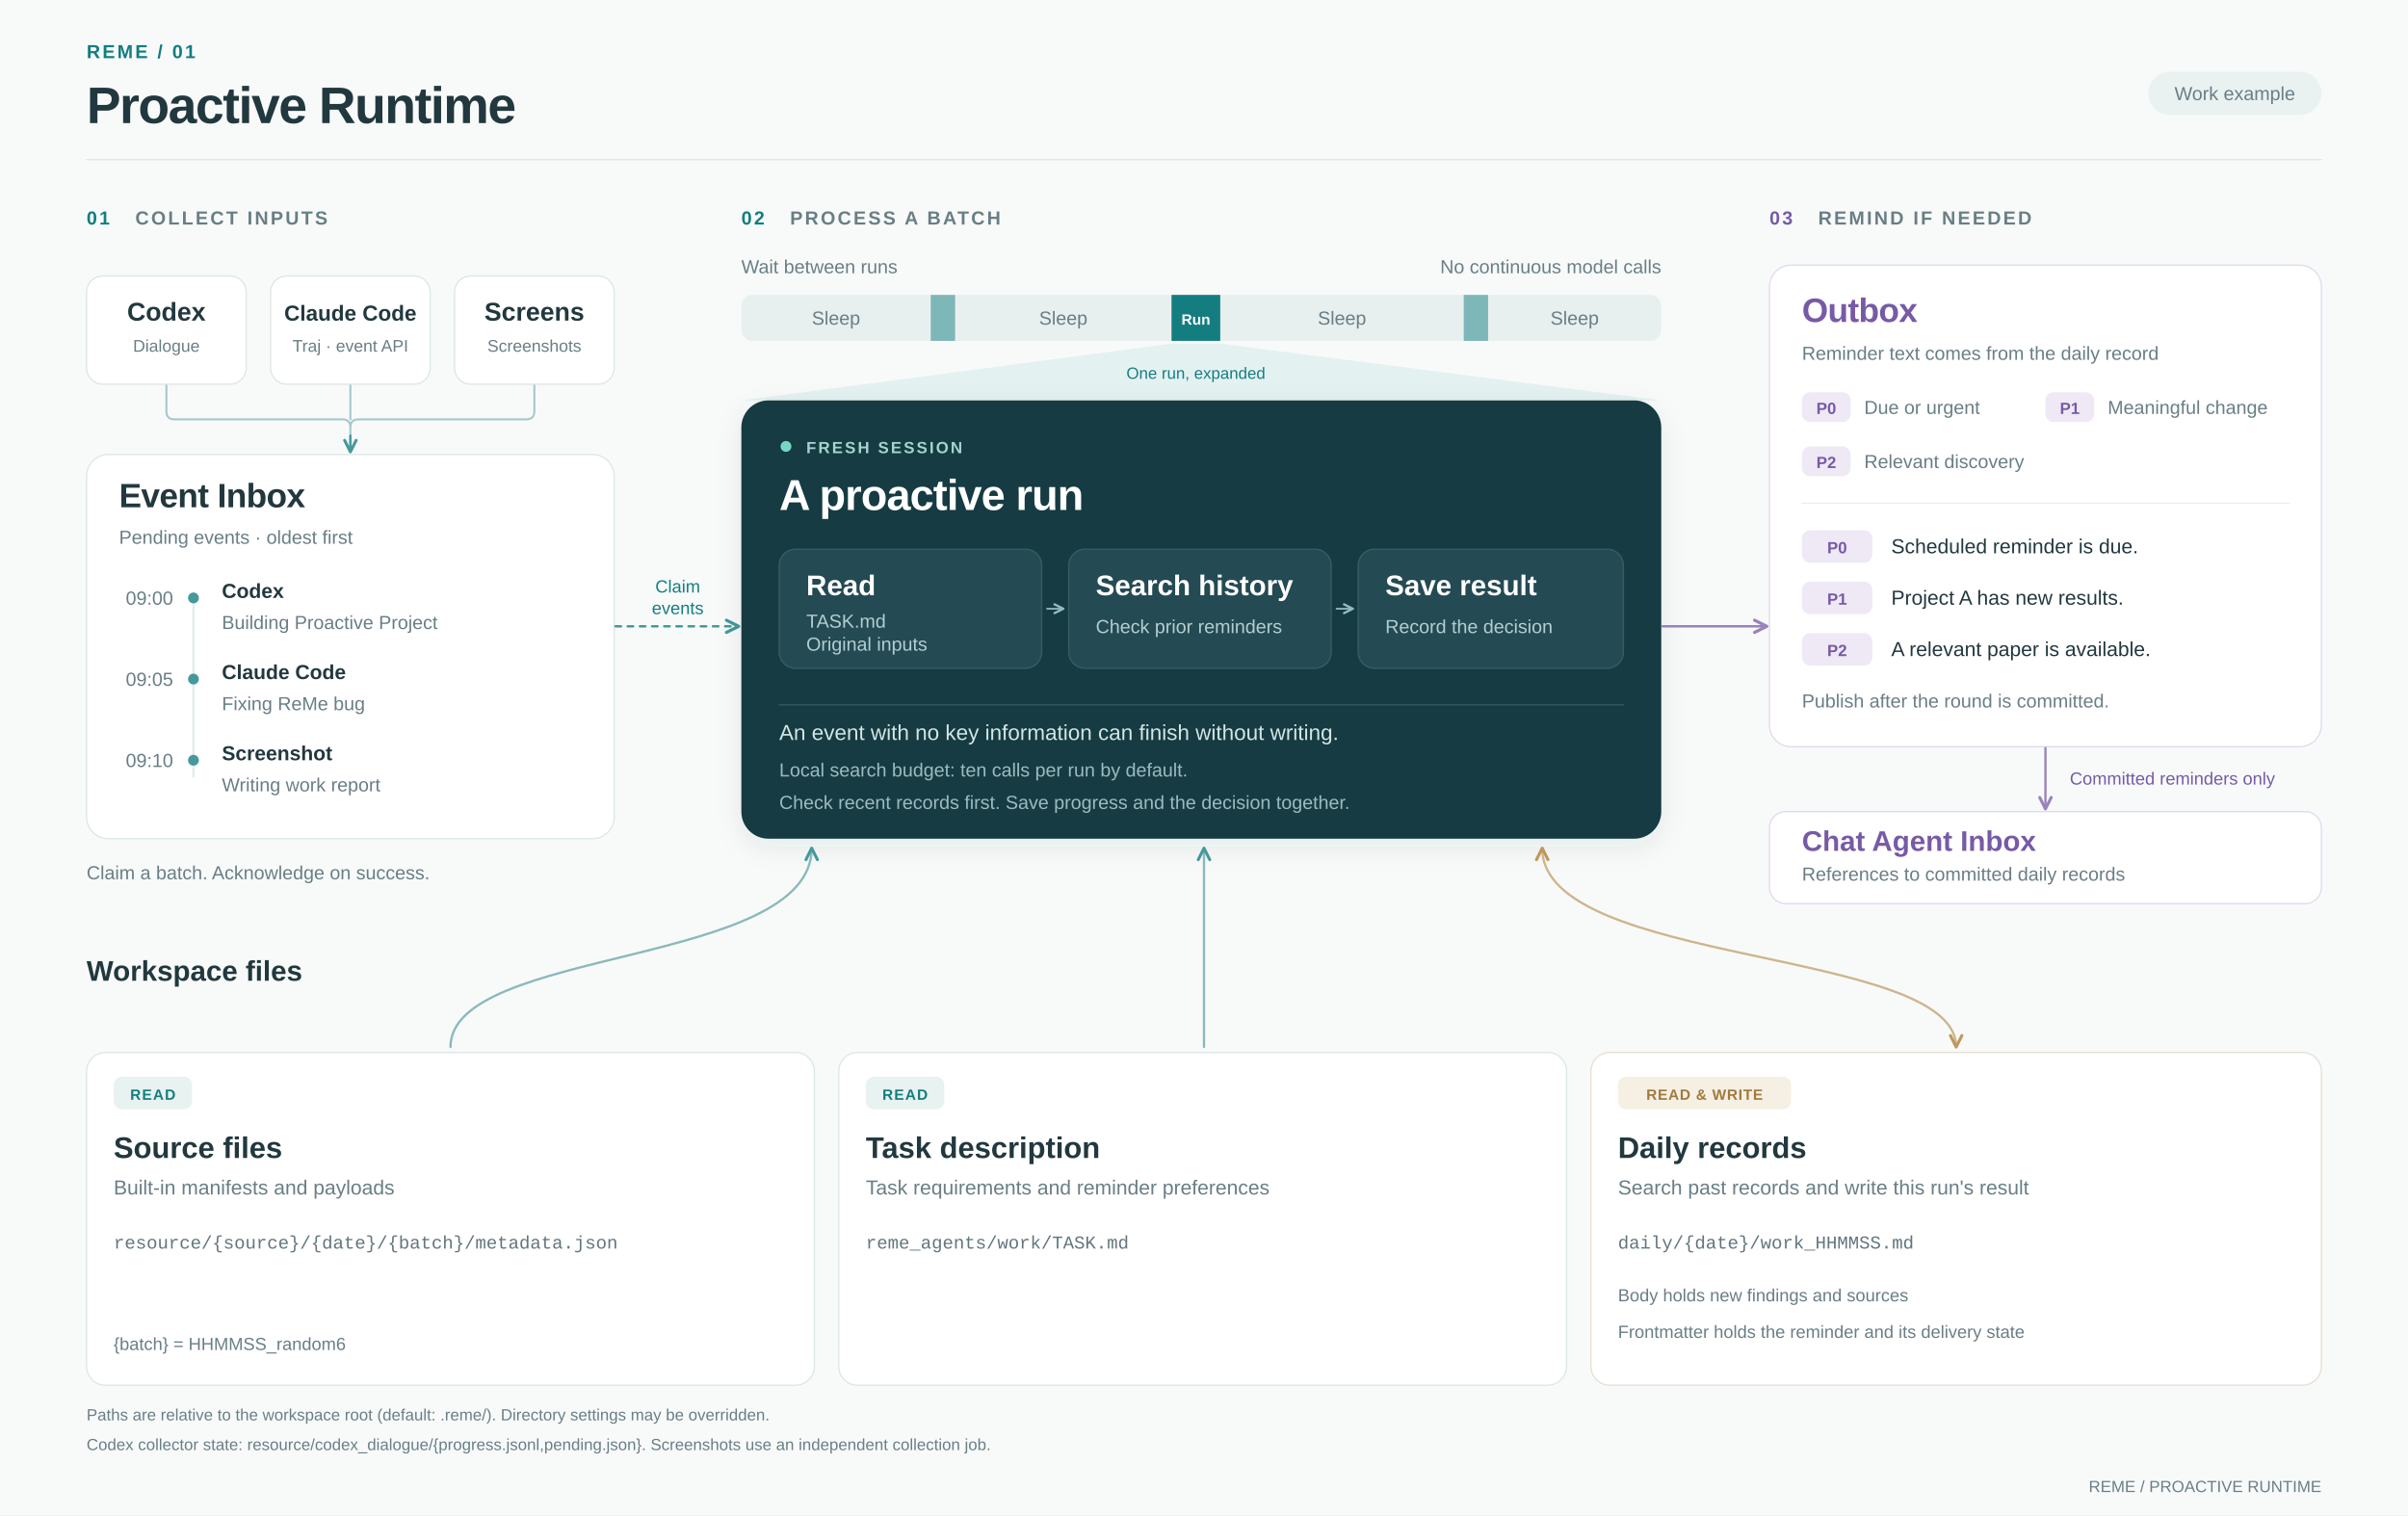
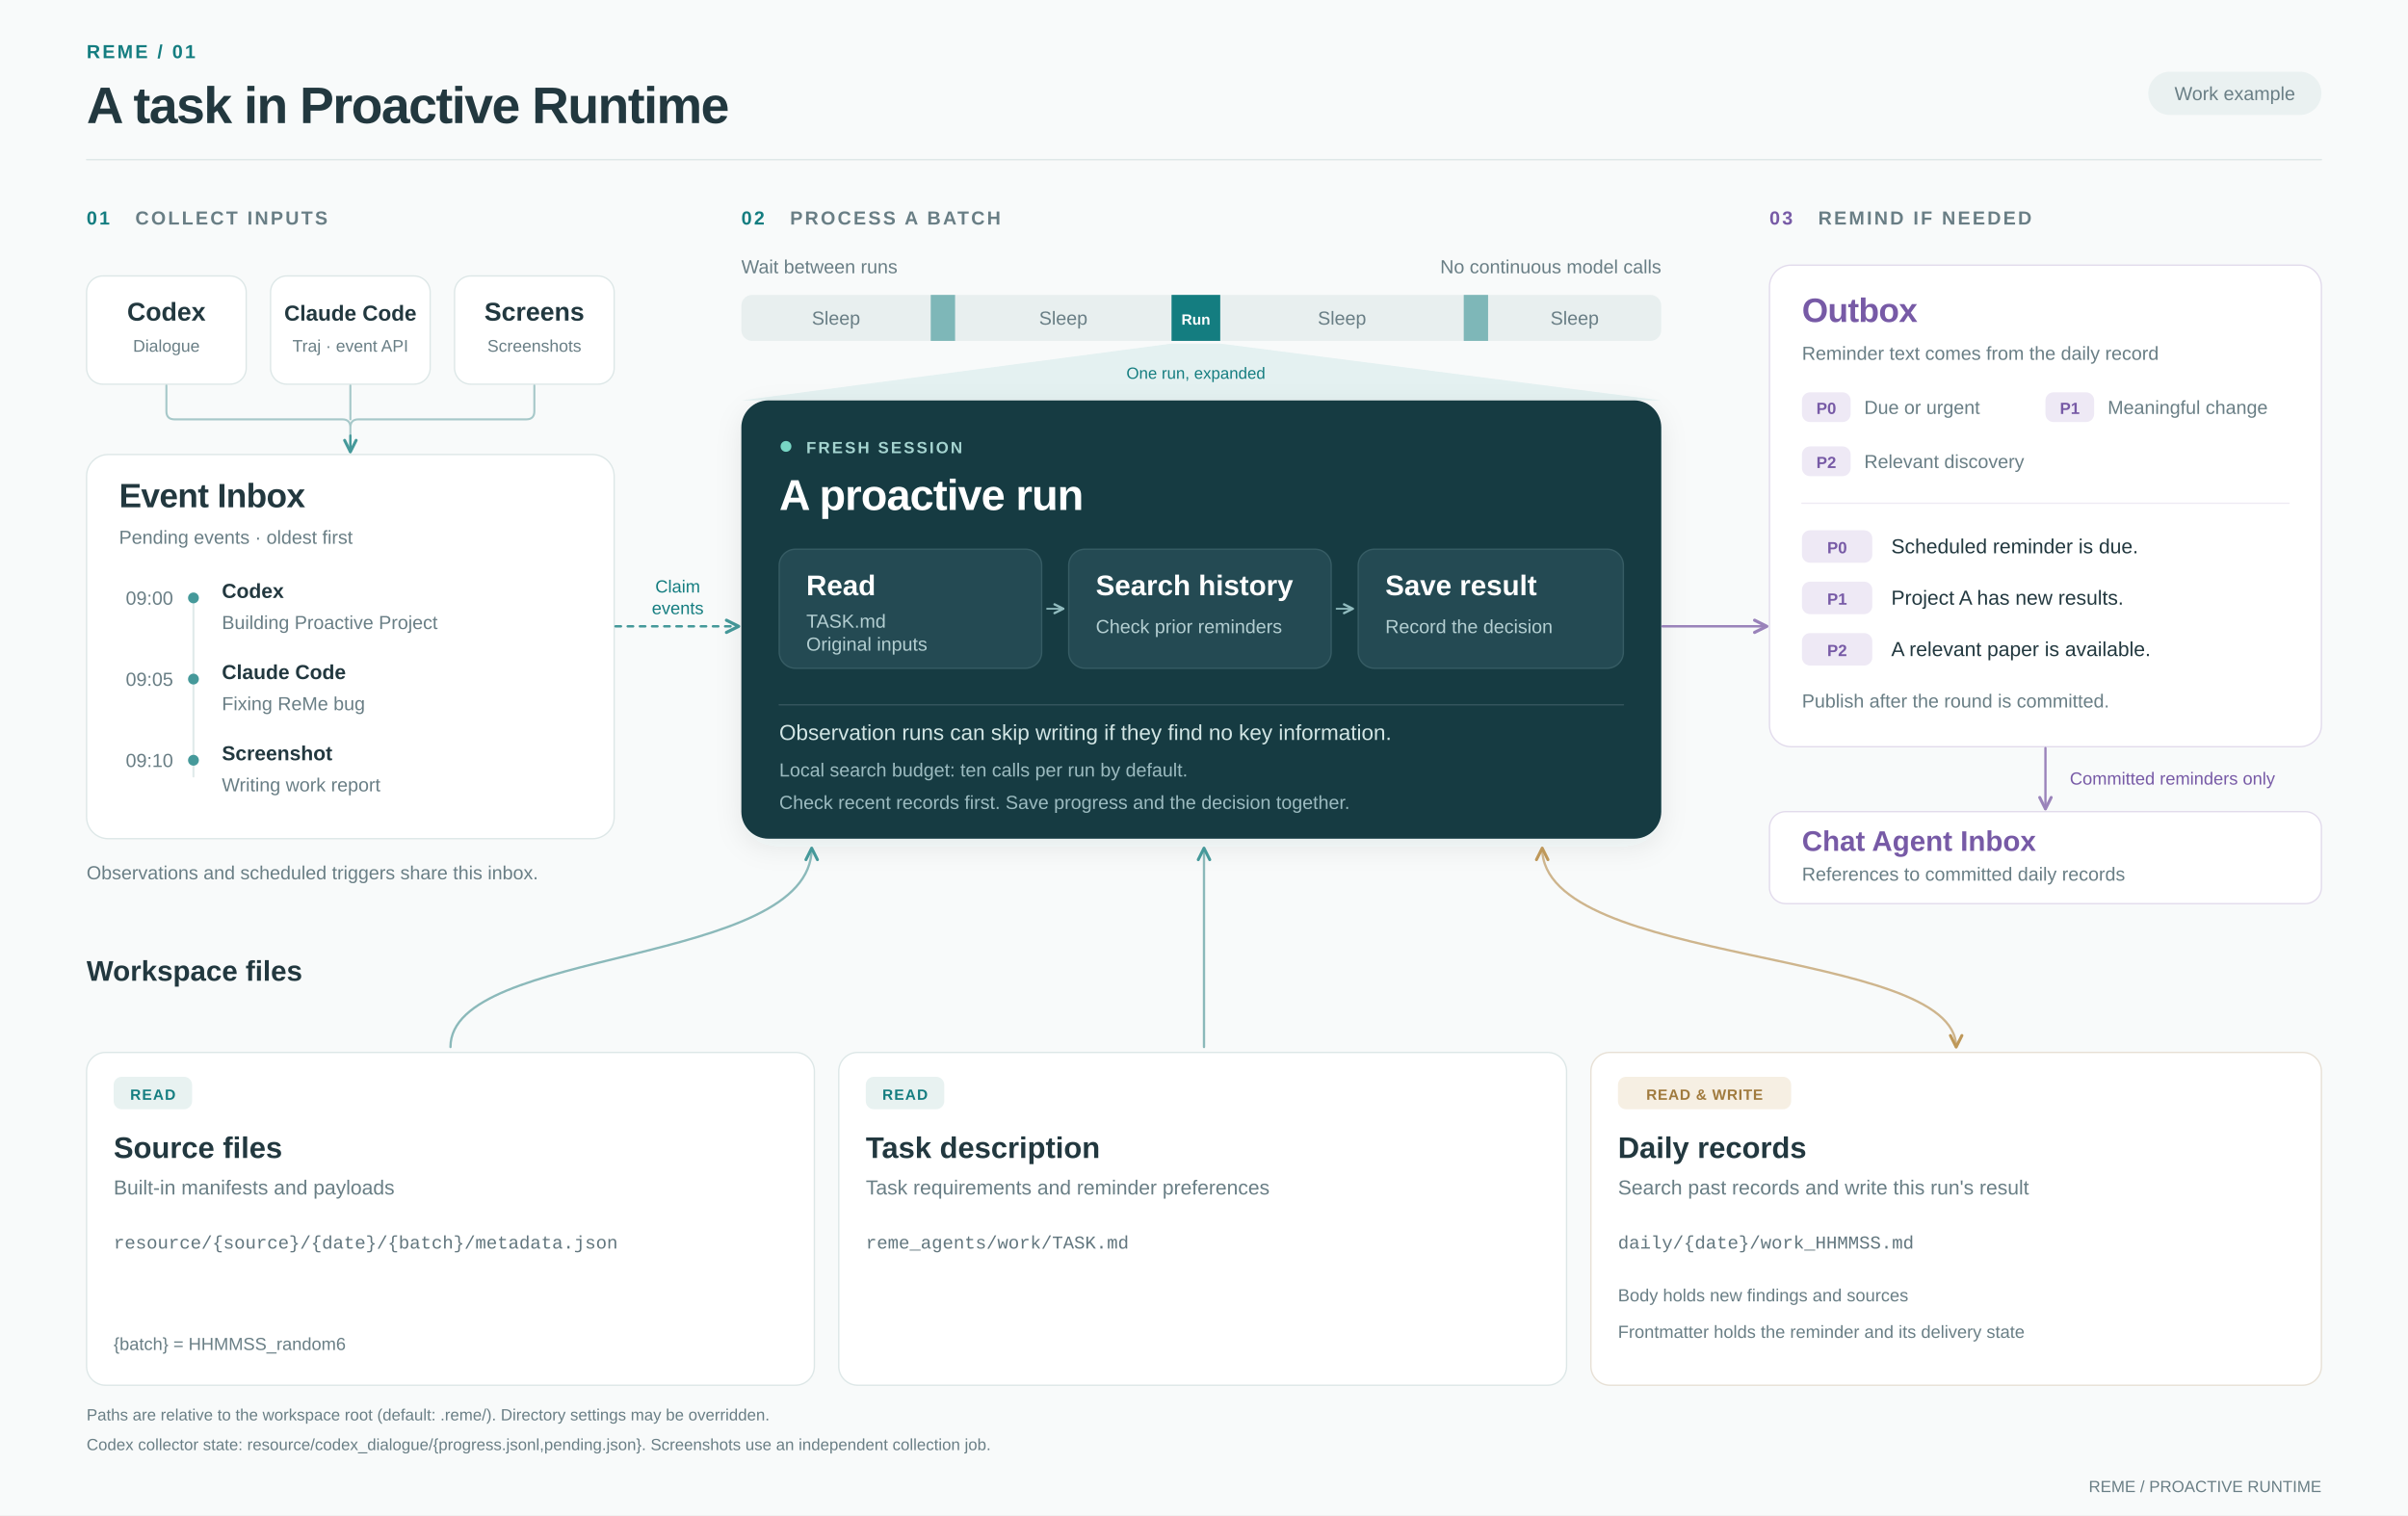
<svg xmlns="http://www.w3.org/2000/svg" width="1780" height="1120" viewBox="0 0 1780 1120" role="img" aria-labelledby="title desc">
  <defs>
    <style>
      text { font-family: -apple-system, BlinkMacSystemFont, 'Segoe UI', Arial, sans-serif; fill: #22383F; }
      .title { font-size: 38px; font-weight: 700; letter-spacing: -1px; }
      .section { font-size: 14px; font-weight: 600; letter-spacing: 1.6px; }
      .heading { font-size: 25px; font-weight: 650; letter-spacing: -.4px; }
      .body { font-size: 16px; }
      .small { font-size: 14px; }
      .muted { fill: #697E85; }
      .teal { fill: #147D80; }
      .purple { fill: #775AA6; }
      .file { font-family: 'SFMono-Regular', Consolas, 'Liberation Mono', monospace; font-size: 13.5px; fill: #62767E; }
      .line { fill: none; stroke-linecap: round; stroke-linejoin: round; }
      .white { fill: #FFFFFF; }
    </style>
    <marker id="teal" markerWidth="7" markerHeight="7" refX="6" refY="3.5" orient="auto-start-reverse">
      <path d="M1 1L6 3.5L1 6" fill="none" stroke="#45999A" stroke-width="1.3" stroke-linecap="round" stroke-linejoin="round" />
    </marker>
    <marker id="purple" markerWidth="7" markerHeight="7" refX="6" refY="3.5" orient="auto-start-reverse">
      <path d="M1 1L6 3.5L1 6" fill="none" stroke="#9A83BA" stroke-width="1.3" stroke-linecap="round" stroke-linejoin="round" />
    </marker>
    <marker id="gold" markerWidth="7" markerHeight="7" refX="6" refY="3.5" orient="auto-start-reverse">
      <path d="M1 1L6 3.5L1 6" fill="none" stroke="#BE9859" stroke-width="1.3" stroke-linecap="round" stroke-linejoin="round" />
    </marker>
    <marker id="light" markerWidth="7" markerHeight="7" refX="6" refY="3.5" orient="auto">
      <path d="M1 1L6 3.5L1 6" fill="none" stroke="#91BCBF" stroke-width="1.3" stroke-linecap="round" stroke-linejoin="round" />
    </marker>
    <filter id="shadow" x="-10%" y="-10%" width="120%" height="125%">
      <feDropShadow dx="0" dy="6" stdDeviation="10" flood-color="#173A42" flood-opacity=".08" />
    </filter>
  </defs>
  <rect width="1780" height="1120" fill="#F8FAFA" />
  <text x="64" y="43" class="section teal">REME / 01</text>
-   <text x="64" y="91" class="title">Proactive Runtime</text>
+   <text x="64" y="91" class="title">A task in Proactive Runtime</text>
  <rect x="1588" y="53" width="128" height="32" rx="16" fill="#EAF1F1" />
  <text x="1652" y="74" class="small muted" text-anchor="middle">Work example</text>
  <path d="M64 118H1716" class="line" stroke="#DFE8E8" />
  <g data-role="section-headings">
    <text x="64" y="166" class="section teal">01</text>
    <text x="100" y="166" class="section muted">COLLECT INPUTS</text>
    <text x="548" y="166" class="section teal">02</text>
    <text x="584" y="166" class="section muted">PROCESS A BATCH</text>
    <text x="1308" y="166" class="section purple">03</text>
    <text x="1344" y="166" class="section muted">REMIND IF NEEDED</text>
  </g>
  <g data-role="input-sources">
    <g data-box="64,204,118,80">
      <rect x="64" y="204" width="118" height="80" rx="12" fill="#FFFFFF" stroke="#DDE7E7" />
      <text x="123" y="237" font-size="19" font-weight="650" text-anchor="middle">Codex</text>
      <text x="123" y="260" font-size="12.5" class="muted" text-anchor="middle">Dialogue</text>
    </g>
    <g data-box="200,204,118,80">
      <rect x="200" y="204" width="118" height="80" rx="12" fill="#FFFFFF" stroke="#DDE7E7" />
      <text x="259" y="237" font-size="16" font-weight="650" text-anchor="middle">Claude Code</text>
      <text x="259" y="260" font-size="12.5" class="muted" text-anchor="middle">Traj · event API</text>
    </g>
    <g data-box="336,204,118,80">
      <rect x="336" y="204" width="118" height="80" rx="12" fill="#FFFFFF" stroke="#DDE7E7" />
      <text x="395" y="237" font-size="19" font-weight="650" text-anchor="middle">Screens</text>
      <text x="395" y="260" font-size="12.5" class="muted" text-anchor="middle">Screenshots</text>
    </g>
    <path d="M123 285V304Q123 310 129 310H253Q259 310 259 316V334M395 285V304Q395 310 389 310H265Q259 310 259 316M259 285V310" class="line" stroke="#A6C8C9" stroke-width="1.5" />
    <path d="M259 322V334" class="line" stroke="#45999A" stroke-width="1.7" marker-end="url(#teal)" />
  </g>
  <g data-role="event-inbox" data-box="64,336,390,284">
    <rect x="64" y="336" width="390" height="284" rx="16" fill="#FFFFFF" stroke="#DDE7E7" />
    <text x="88" y="375" class="heading">Event Inbox</text>
    <text x="88" y="402" class="small muted">Pending events · oldest first</text>
    <path d="M143 441V574" class="line" stroke="#E0EAEA" stroke-width="1.5" />
    <g data-role="inbox-event">
      <text x="128" y="447" class="small muted" text-anchor="end">09:00</text>
      <circle cx="143" cy="442" r="4" fill="#45999A" />
      <text x="164" y="442" font-size="15" font-weight="650">Codex</text>
      <text x="164" y="465" class="small muted">Building Proactive Project</text>
    </g>
    <g data-role="inbox-event">
      <text x="128" y="507" class="small muted" text-anchor="end">09:05</text>
      <circle cx="143" cy="502" r="4" fill="#45999A" />
      <text x="164" y="502" font-size="15" font-weight="650">Claude Code</text>
      <text x="164" y="525" class="small muted">Fixing ReMe bug</text>
    </g>
    <g data-role="inbox-event">
      <text x="128" y="567" class="small muted" text-anchor="end">09:10</text>
      <circle cx="143" cy="562" r="4" fill="#45999A" />
      <text x="164" y="562" font-size="15" font-weight="650">Screenshot</text>
      <text x="164" y="585" class="small muted">Writing work report</text>
    </g>
  </g>
-   <text x="64" y="650" class="small muted">Claim a batch. Acknowledge on success.</text>
+   <text x="64" y="650" class="small muted">Observations and scheduled triggers share this inbox.</text>
  <g data-role="inbox-to-run">
    <path d="M455 463H546" class="line" stroke="#45999A" stroke-width="1.8" stroke-dasharray="4 5" marker-end="url(#teal)" />
    <text x="501" y="438" font-size="13" class="teal" text-anchor="middle">Claim</text>
    <text x="501" y="454" font-size="13" class="teal" text-anchor="middle">events</text>
  </g>
  <g data-role="segmented-run-cycle">
    <text x="548" y="202" class="small muted">Wait between runs</text>
    <text x="1228" y="202" class="small muted" text-anchor="end">No continuous model calls</text>
    <rect x="548" y="218" width="680" height="34" rx="8" fill="#E8EFEF" />
    <rect x="688" y="218" width="18" height="34" fill="#7EB7B8" />
    <rect x="866" y="218" width="36" height="34" fill="#147D80" data-role="selected-run" />
    <rect x="1082" y="218" width="18" height="34" fill="#7EB7B8" />
    <text x="618" y="240" class="small muted" text-anchor="middle">Sleep</text>
    <text x="786" y="240" class="small muted" text-anchor="middle">Sleep</text>
    <text x="884" y="240" font-size="11" font-weight="600" class="white" text-anchor="middle">Run</text>
    <text x="992" y="240" class="small muted" text-anchor="middle">Sleep</text>
    <text x="1164" y="240" class="small muted" text-anchor="middle">Sleep</text>
  </g>
  <g data-role="expanded-run">
    <path d="M866 254L548 296H1228L902 254Z" fill="#D9ECEC" fill-opacity=".65" />
    <text x="884" y="280" font-size="12" class="teal" text-anchor="middle">One run, expanded</text>
  </g>
  <g data-role="proactive-run" data-box="548,296,680,324">
    <rect x="548" y="296" width="680" height="324" rx="20" fill="#183A43" filter="url(#shadow)" />
    <circle cx="581" cy="330" r="4" fill="#78D6C4" />
    <text x="596" y="335" font-size="12" font-weight="600" letter-spacing="1.5" style="fill:#A5D4D0">FRESH SESSION</text>
    <text x="576" y="377" font-size="32" font-weight="650" letter-spacing="-.6" class="white">A proactive run</text>
    <g data-box="576,406,194,88">
      <rect x="576" y="406" width="194" height="88" rx="12" fill="#244A53" stroke="#365C64" />
      <text x="596" y="440" font-size="21" font-weight="600" class="white">Read</text>
      <text x="596" y="464" class="small" style="fill:#B3CED1">TASK.md<tspan x="596" dy="17">Original inputs</tspan>
      </text>
    </g>
    <g data-box="790,406,194,88">
      <rect x="790" y="406" width="194" height="88" rx="12" fill="#244A53" stroke="#365C64" />
      <text x="810" y="440" font-size="21" font-weight="600" class="white">Search history</text>
      <text x="810" y="468" class="small" style="fill:#B3CED1">Check prior reminders</text>
    </g>
    <g data-box="1004,406,196,88">
      <rect x="1004" y="406" width="196" height="88" rx="12" fill="#244A53" stroke="#365C64" />
      <text x="1024" y="440" font-size="21" font-weight="600" class="white">Save result</text>
      <text x="1024" y="468" class="small" style="fill:#B3CED1">Record the decision</text>
    </g>
    <path d="M774 450H786" class="line" stroke="#91BCBF" stroke-width="1.3" marker-end="url(#light)" />
    <path d="M988 450H1000" class="line" stroke="#91BCBF" stroke-width="1.3" marker-end="url(#light)" />
    <path d="M576 521H1200" class="line" stroke="#36565E" />
-     <text x="576" y="547" class="body" style="fill:#D3E6E5">An event with no key information can finish without writing.</text>
+     <text x="576" y="547" class="body" style="fill:#D3E6E5">Observation runs can skip writing if they find no key information.</text>
    <text x="576" y="574" class="small" style="fill:#9CBBC0">Local search budget: ten calls per run by default.</text>
    <text x="576" y="598" class="small" style="fill:#9CBBC0">Check recent records first. Save progress and the decision together.</text>
  </g>
  <path data-role="run-to-outbox" d="M1229 463H1306" class="line" stroke="#9A83BA" stroke-width="1.8" marker-end="url(#purple)" />
  <g data-role="outbox-examples" data-box="1308,196,408,356">
    <rect x="1308" y="196" width="408" height="356" rx="16" fill="#FFFFFF" stroke="#E2DBEC" />
    <text x="1332" y="238" class="heading purple">Outbox</text>
    <text x="1332" y="266" class="small muted">Reminder text comes from the daily record</text>
    <g data-role="reminder-types">
      <rect x="1332" y="290" width="36" height="22" rx="6" fill="#EEE9F5" />
      <text x="1350" y="306" font-size="12" font-weight="600" class="purple" text-anchor="middle">P0</text>
      <text x="1378" y="306" class="small muted">Due or urgent</text>
      <rect x="1512" y="290" width="36" height="22" rx="6" fill="#EEE9F5" />
      <text x="1530" y="306" font-size="12" font-weight="600" class="purple" text-anchor="middle">P1</text>
      <text x="1558" y="306" class="small muted">Meaningful change</text>
      <rect x="1332" y="330" width="36" height="22" rx="6" fill="#EEE9F5" />
      <text x="1350" y="346" font-size="12" font-weight="600" class="purple" text-anchor="middle">P2</text>
      <text x="1378" y="346" class="small muted">Relevant discovery</text>
    </g>
    <path d="M1332 372H1692" class="line" stroke="#EEEAF3" />
    <g data-role="reminder-example">
      <rect x="1332" y="392" width="52" height="24" rx="6" fill="#EEE9F5" />
      <text x="1358" y="409" font-size="12" font-weight="600" class="purple" text-anchor="middle">P0</text>
      <text x="1398" y="409" font-size="15">Scheduled reminder is due.</text>
    </g>
    <g data-role="reminder-example">
      <rect x="1332" y="430" width="52" height="24" rx="6" fill="#EEE9F5" />
      <text x="1358" y="447" font-size="12" font-weight="600" class="purple" text-anchor="middle">P1</text>
      <text x="1398" y="447" font-size="15">Project A has new results.</text>
    </g>
    <g data-role="reminder-example">
      <rect x="1332" y="468" width="52" height="24" rx="6" fill="#EEE9F5" />
      <text x="1358" y="485" font-size="12" font-weight="600" class="purple" text-anchor="middle">P2</text>
      <text x="1398" y="485" font-size="15">A relevant paper is available.</text>
    </g>
    <text x="1332" y="523" class="small muted">Publish after the round is committed.</text>
  </g>
  <path d="M1512 553V598" class="line" stroke="#9A83BA" stroke-width="1.7" marker-end="url(#purple)" />
  <text x="1530" y="580" font-size="13" class="purple">Committed reminders only</text>
  <g data-role="chat-inbox" data-box="1308,600,408,68">
    <rect x="1308" y="600" width="408" height="68" rx="12" fill="#FFFFFF" stroke="#E2DBEC" />
    <text x="1332" y="629" font-size="21" font-weight="650" class="purple">Chat Agent Inbox</text>
    <text x="1332" y="651" class="small muted">References to committed daily records</text>
  </g>
  <g data-role="file-connections" stroke-width="1.7">
    <path data-role="file-link-source" d="M333 774C333 700 600 715 600 627" class="line" stroke="#8BB9BA" marker-end="url(#teal)" />
    <path data-role="file-link-task" d="M890 774V627" class="line" stroke="#8BB9BA" marker-end="url(#teal)" />
    <path data-role="file-link-record" d="M1140 627C1140 715 1446 700 1446 774" class="line" stroke="#CEB58D" marker-start="url(#gold)" marker-end="url(#gold)" />
  </g>
  <text x="64" y="725" font-size="21" font-weight="650">Workspace files</text>
  <g data-role="workspace-files">
    <g data-box="64,778,538,246" data-path="resource/{source}/{date}/{batch}/metadata.json">
      <rect x="64" y="778" width="538" height="246" rx="14" fill="#FFFFFF" stroke="#DDE7E7" />
      <rect x="84" y="796" width="58" height="24" rx="6" fill="#E8F2F1" />
      <text x="113" y="813" font-size="11" font-weight="650" letter-spacing=".8" class="teal" text-anchor="middle">READ</text>
      <text x="84" y="856" font-size="22" font-weight="650">Source files</text>
      <text x="84" y="883" font-size="15" class="muted">Built-in manifests and payloads</text>
      <text x="84" y="923" class="file">resource/{source}/{date}/{batch}/metadata.json</text>
      <text x="84" y="998" font-size="13" class="muted">{batch} = HHMMSS_random6</text>
    </g>
    <g data-box="620,778,538,246" data-path="reme_agents/work/TASK.md">
      <rect x="620" y="778" width="538" height="246" rx="14" fill="#FFFFFF" stroke="#DDE7E7" />
      <rect x="640" y="796" width="58" height="24" rx="6" fill="#E8F2F1" />
      <text x="669" y="813" font-size="11" font-weight="650" letter-spacing=".8" class="teal" text-anchor="middle">READ</text>
      <text x="640" y="856" font-size="22" font-weight="650">Task description</text>
      <text x="640" y="883" font-size="15" class="muted">Task requirements and reminder preferences</text>
      <text x="640" y="923" class="file">reme_agents/work/TASK.md</text>
    </g>
    <g data-box="1176,778,540,246" data-path="daily/{date}/work_HHMMSS.md">
      <rect x="1176" y="778" width="540" height="246" rx="14" fill="#FFFFFF" stroke="#E7E0D5" />
      <rect x="1196" y="796" width="128" height="24" rx="6" fill="#F6EFE3" />
      <text x="1260" y="813" font-size="11" font-weight="650" letter-spacing=".5" style="fill:#A07A3D" text-anchor="middle">READ &amp; WRITE</text>
      <text x="1196" y="856" font-size="22" font-weight="650">Daily records</text>
      <text x="1196" y="883" font-size="15" class="muted">Search past records and write this run's result</text>
      <text x="1196" y="923" class="file">daily/{date}/work_HHMMSS.md</text>
      <text x="1196" y="962" font-size="13" class="muted">Body holds new findings and sources</text>
      <text x="1196" y="989" font-size="13" class="muted">Frontmatter holds the reminder and its delivery state</text>
    </g>
  </g>
  <text x="64" y="1050" font-size="12" class="muted">Paths are relative to the workspace root (default: .reme/). Directory settings may be overridden.</text>
  <text x="64" y="1072" font-size="12" class="muted">Codex collector state: resource/codex_dialogue/{progress.jsonl,pending.json}. Screenshots use an independent collection job.</text>
  <text x="1716" y="1103" font-size="12" class="muted" text-anchor="end">REME / PROACTIVE RUNTIME</text>
</svg>
